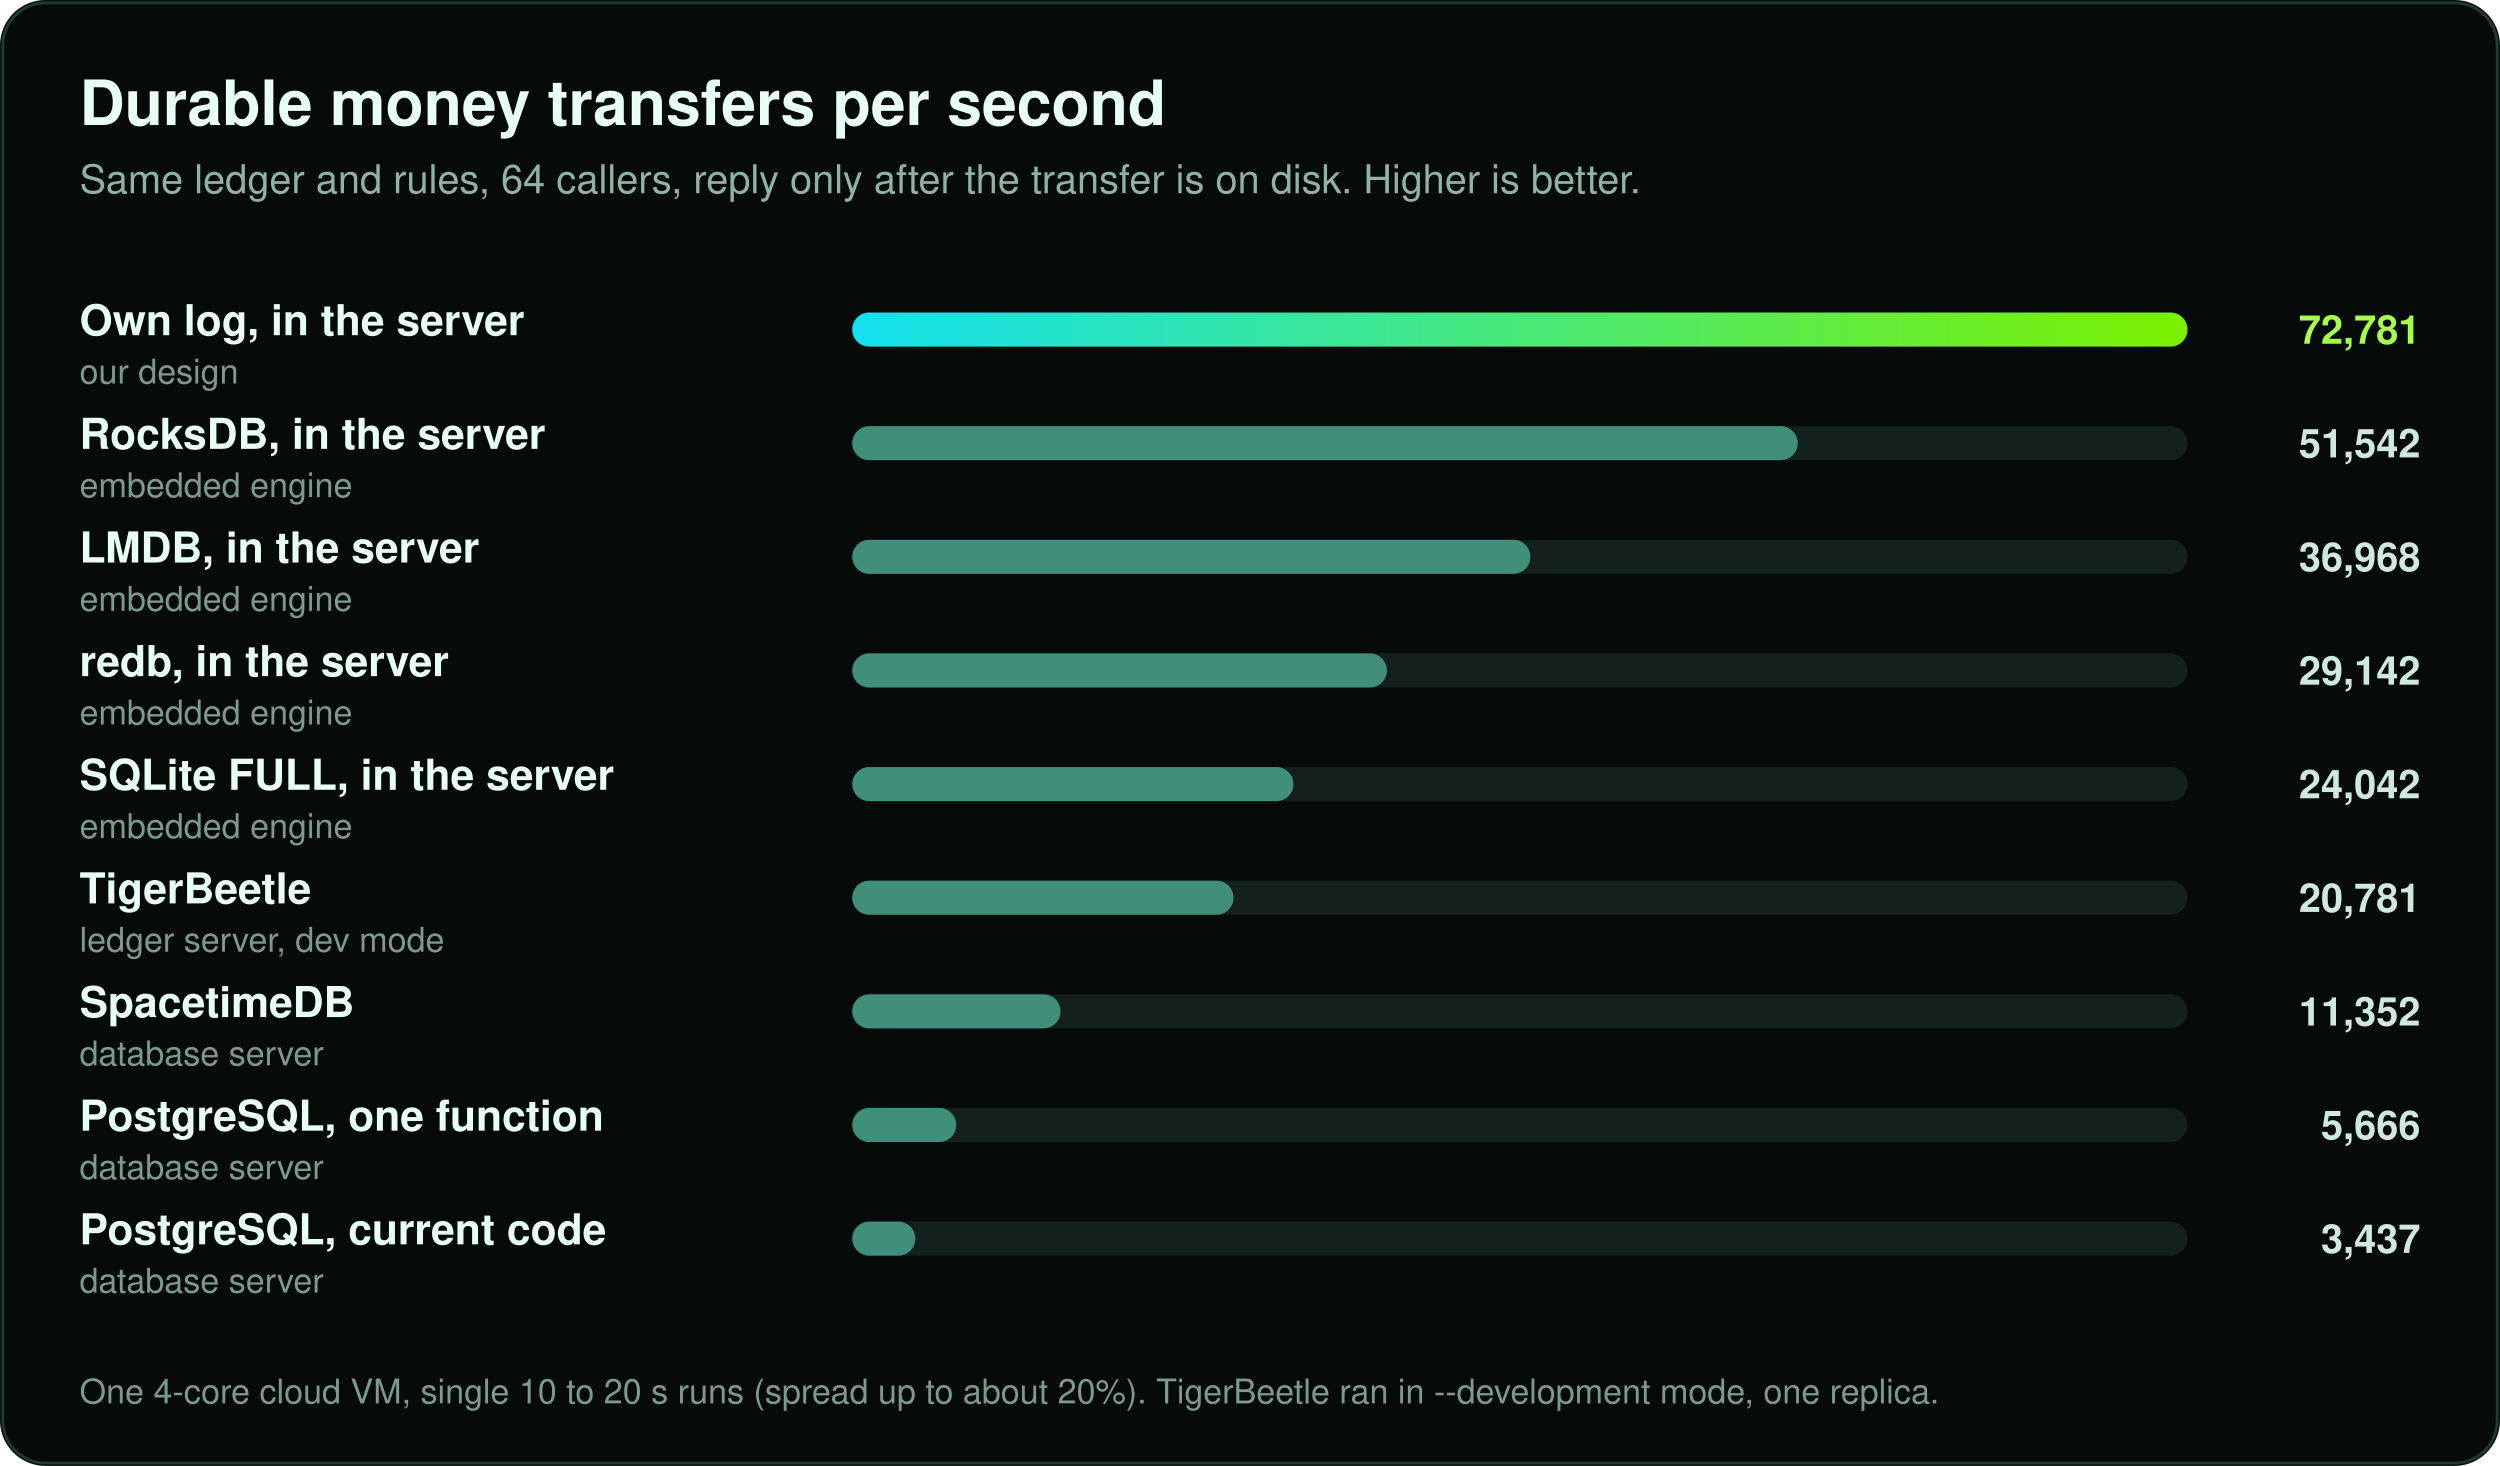
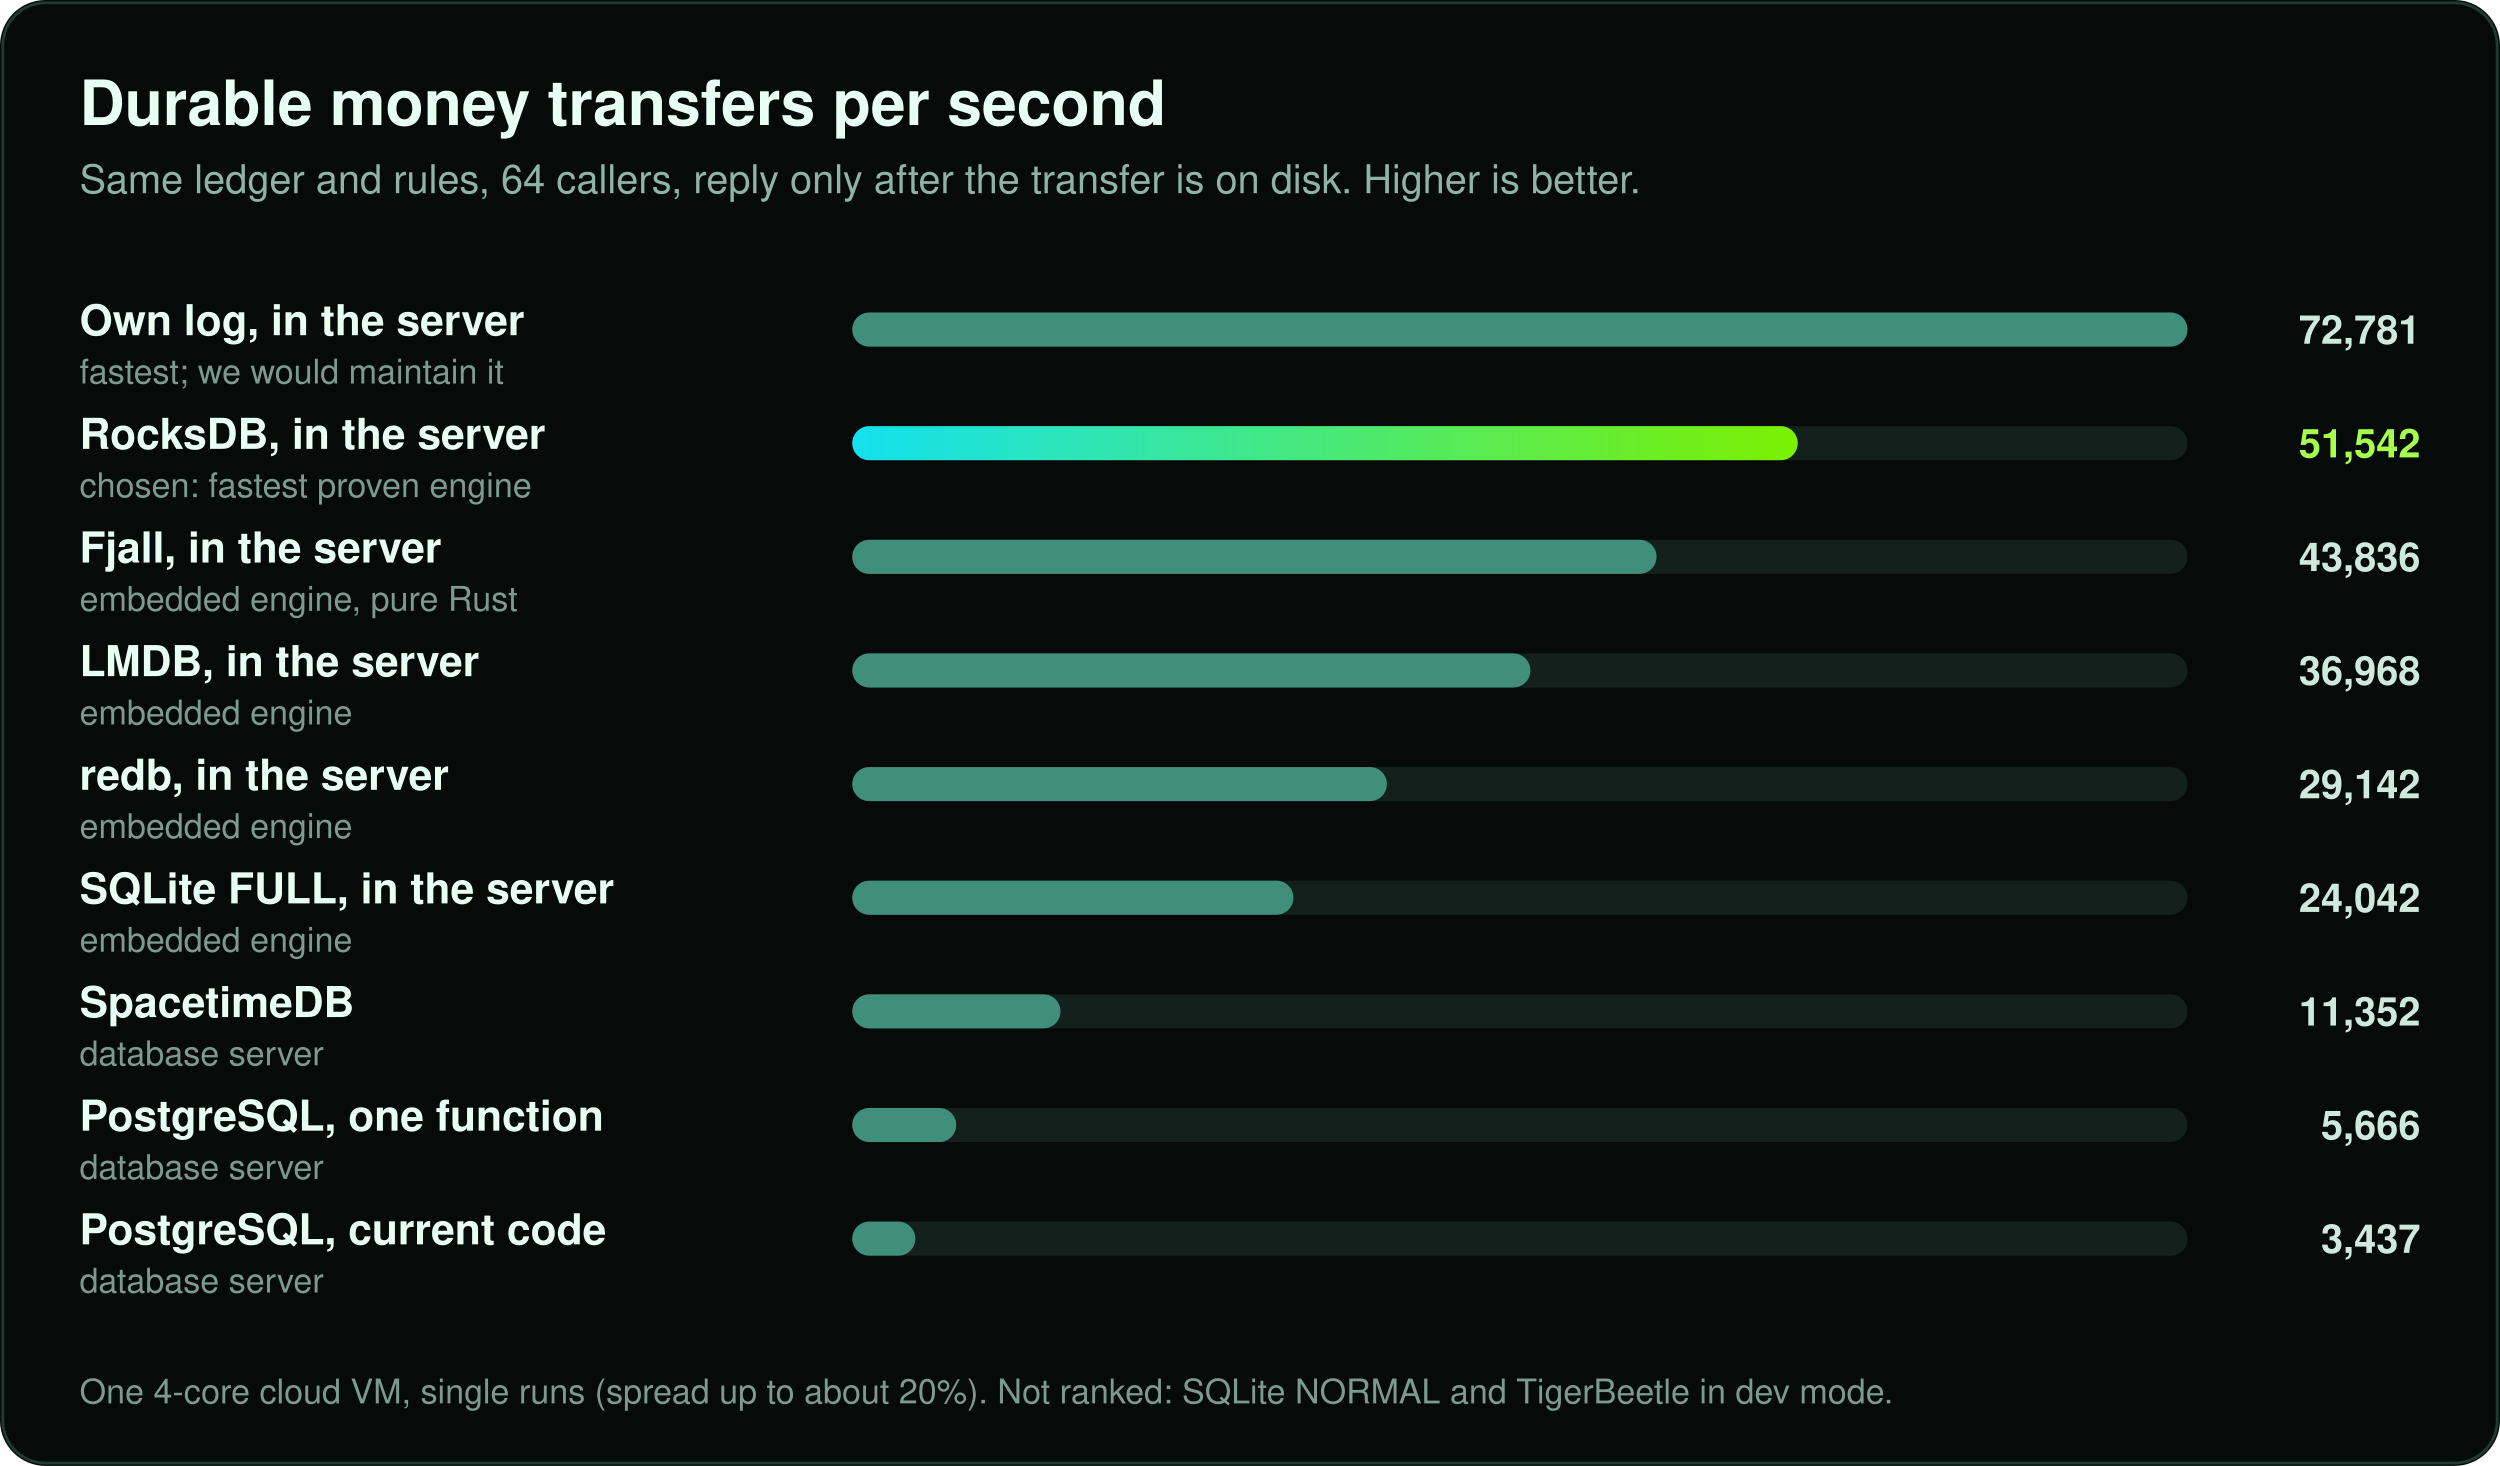
- <svg xmlns="http://www.w3.org/2000/svg" width="880" height="516" viewBox="0 0 880 516" role="img" aria-label="Durable money transfers per second, 64 callers: own log 72,781; RocksDB 51,542; LMDB 36,968; redb 29,142; SQLite FULL 24,042; TigerBeetle 20,781; SpacetimeDB 11,352; PostgreSQL 5,666 and 3,437">
+ <svg xmlns="http://www.w3.org/2000/svg" width="880" height="516" viewBox="0 0 880 516" role="img" aria-label="Durable money transfers per second, 64 callers: own log 72,781; RocksDB, chosen, 51,542; Fjall 43,836; LMDB 36,968; redb 29,142; SQLite FULL 24,042; SpacetimeDB 11,352; PostgreSQL 5,666 and 3,437">
  <defs>
    <linearGradient id="g" x1="0" x2="1" y1="0" y2="0">
      <stop offset="0" stop-color="#14e1f0" />
      <stop offset="1" stop-color="#7cf000" />
    </linearGradient>
  </defs>
  <style>text{font-family:-apple-system,BlinkMacSystemFont,'Segoe UI',Helvetica,Arial,sans-serif}.h{font-size:22px;font-weight:700;fill:#e8fff4}.s{font-size:14px;fill:#8fb3a6}.l{font-size:15px;font-weight:600;fill:#e8fff4}.n{font-size:12px;fill:#7d9a90}.p{font-size:14px;font-weight:700;fill:#a6ff4d}.v{font-size:14px;font-weight:600;fill:#cfe9df}</style>
  <rect width="880" height="516" rx="16" fill="#060a08" />
  <rect x="1" y="1" width="878" height="514" rx="15" fill="none" stroke="#1d3b2f" />
  <text x="28" y="44" class="h">Durable money transfers per second</text>
  <text x="28" y="68" class="s">Same ledger and rules, 64 callers, reply only after the transfer is on disk. Higher is better.</text>
  <text x="28" y="118" class="l">Own log, in the server</text>
-   <text x="28" y="135" class="n">our design</text>
+   <text x="28" y="135" class="n">fastest; we would maintain it</text>
  <rect x="300" y="110" width="470" height="12" rx="6" fill="#13201b" />
-   <rect x="300" y="110" width="470.0" height="12" rx="6" fill="url(#g)" />
-   <text x="852" y="121" class="p" text-anchor="end">72,781</text>
+   <rect x="300" y="110" width="470.0" height="12" rx="6" fill="#3f8f7a" />
+   <text x="852" y="121" class="v" text-anchor="end">72,781</text>
  <text x="28" y="158" class="l">RocksDB, in the server</text>
-   <text x="28" y="175" class="n">embedded engine</text>
+   <text x="28" y="175" class="n">chosen: fastest proven engine</text>
  <rect x="300" y="150" width="470" height="12" rx="6" fill="#13201b" />
-   <rect x="300" y="150" width="332.8" height="12" rx="6" fill="#3f8f7a" />
-   <text x="852" y="161" class="v" text-anchor="end">51,542</text>
-   <text x="28" y="198" class="l">LMDB, in the server</text>
-   <text x="28" y="215" class="n">embedded engine</text>
+   <rect x="300" y="150" width="332.8" height="12" rx="6" fill="url(#g)" />
+   <text x="852" y="161" class="p" text-anchor="end">51,542</text>
+   <text x="28" y="198" class="l">Fjall, in the server</text>
+   <text x="28" y="215" class="n">embedded engine, pure Rust</text>
  <rect x="300" y="190" width="470" height="12" rx="6" fill="#13201b" />
-   <rect x="300" y="190" width="238.7" height="12" rx="6" fill="#3f8f7a" />
-   <text x="852" y="201" class="v" text-anchor="end">36,968</text>
-   <text x="28" y="238" class="l">redb, in the server</text>
+   <rect x="300" y="190" width="283.1" height="12" rx="6" fill="#3f8f7a" />
+   <text x="852" y="201" class="v" text-anchor="end">43,836</text>
+   <text x="28" y="238" class="l">LMDB, in the server</text>
  <text x="28" y="255" class="n">embedded engine</text>
  <rect x="300" y="230" width="470" height="12" rx="6" fill="#13201b" />
-   <rect x="300" y="230" width="188.2" height="12" rx="6" fill="#3f8f7a" />
-   <text x="852" y="241" class="v" text-anchor="end">29,142</text>
-   <text x="28" y="278" class="l">SQLite FULL, in the server</text>
+   <rect x="300" y="230" width="238.7" height="12" rx="6" fill="#3f8f7a" />
+   <text x="852" y="241" class="v" text-anchor="end">36,968</text>
+   <text x="28" y="278" class="l">redb, in the server</text>
  <text x="28" y="295" class="n">embedded engine</text>
  <rect x="300" y="270" width="470" height="12" rx="6" fill="#13201b" />
-   <rect x="300" y="270" width="155.3" height="12" rx="6" fill="#3f8f7a" />
-   <text x="852" y="281" class="v" text-anchor="end">24,042</text>
-   <text x="28" y="318" class="l">TigerBeetle</text>
-   <text x="28" y="335" class="n">ledger server, dev mode</text>
+   <rect x="300" y="270" width="188.2" height="12" rx="6" fill="#3f8f7a" />
+   <text x="852" y="281" class="v" text-anchor="end">29,142</text>
+   <text x="28" y="318" class="l">SQLite FULL, in the server</text>
+   <text x="28" y="335" class="n">embedded engine</text>
  <rect x="300" y="310" width="470" height="12" rx="6" fill="#13201b" />
-   <rect x="300" y="310" width="134.2" height="12" rx="6" fill="#3f8f7a" />
-   <text x="852" y="321" class="v" text-anchor="end">20,781</text>
+   <rect x="300" y="310" width="155.3" height="12" rx="6" fill="#3f8f7a" />
+   <text x="852" y="321" class="v" text-anchor="end">24,042</text>
  <text x="28" y="358" class="l">SpacetimeDB</text>
  <text x="28" y="375" class="n">database server</text>
  <rect x="300" y="350" width="470" height="12" rx="6" fill="#13201b" />
  <rect x="300" y="350" width="73.3" height="12" rx="6" fill="#3f8f7a" />
  <text x="852" y="361" class="v" text-anchor="end">11,352</text>
  <text x="28" y="398" class="l">PostgreSQL, one function</text>
  <text x="28" y="415" class="n">database server</text>
  <rect x="300" y="390" width="470" height="12" rx="6" fill="#13201b" />
  <rect x="300" y="390" width="36.6" height="12" rx="6" fill="#3f8f7a" />
  <text x="852" y="401" class="v" text-anchor="end">5,666</text>
  <text x="28" y="438" class="l">PostgreSQL, current code</text>
  <text x="28" y="455" class="n">database server</text>
  <rect x="300" y="430" width="470" height="12" rx="6" fill="#13201b" />
  <rect x="300" y="430" width="22.2" height="12" rx="6" fill="#3f8f7a" />
  <text x="852" y="441" class="v" text-anchor="end">3,437</text>
-   <text x="28" y="494" class="n">One 4-core cloud VM, single 10 to 20 s runs (spread up to about 20%). TigerBeetle ran in --development mode, one replica.</text>
+   <text x="28" y="494" class="n">One 4-core cloud VM, single runs (spread up to about 20%). Not ranked: SQLite NORMAL and TigerBeetle in dev mode.</text>
</svg>
